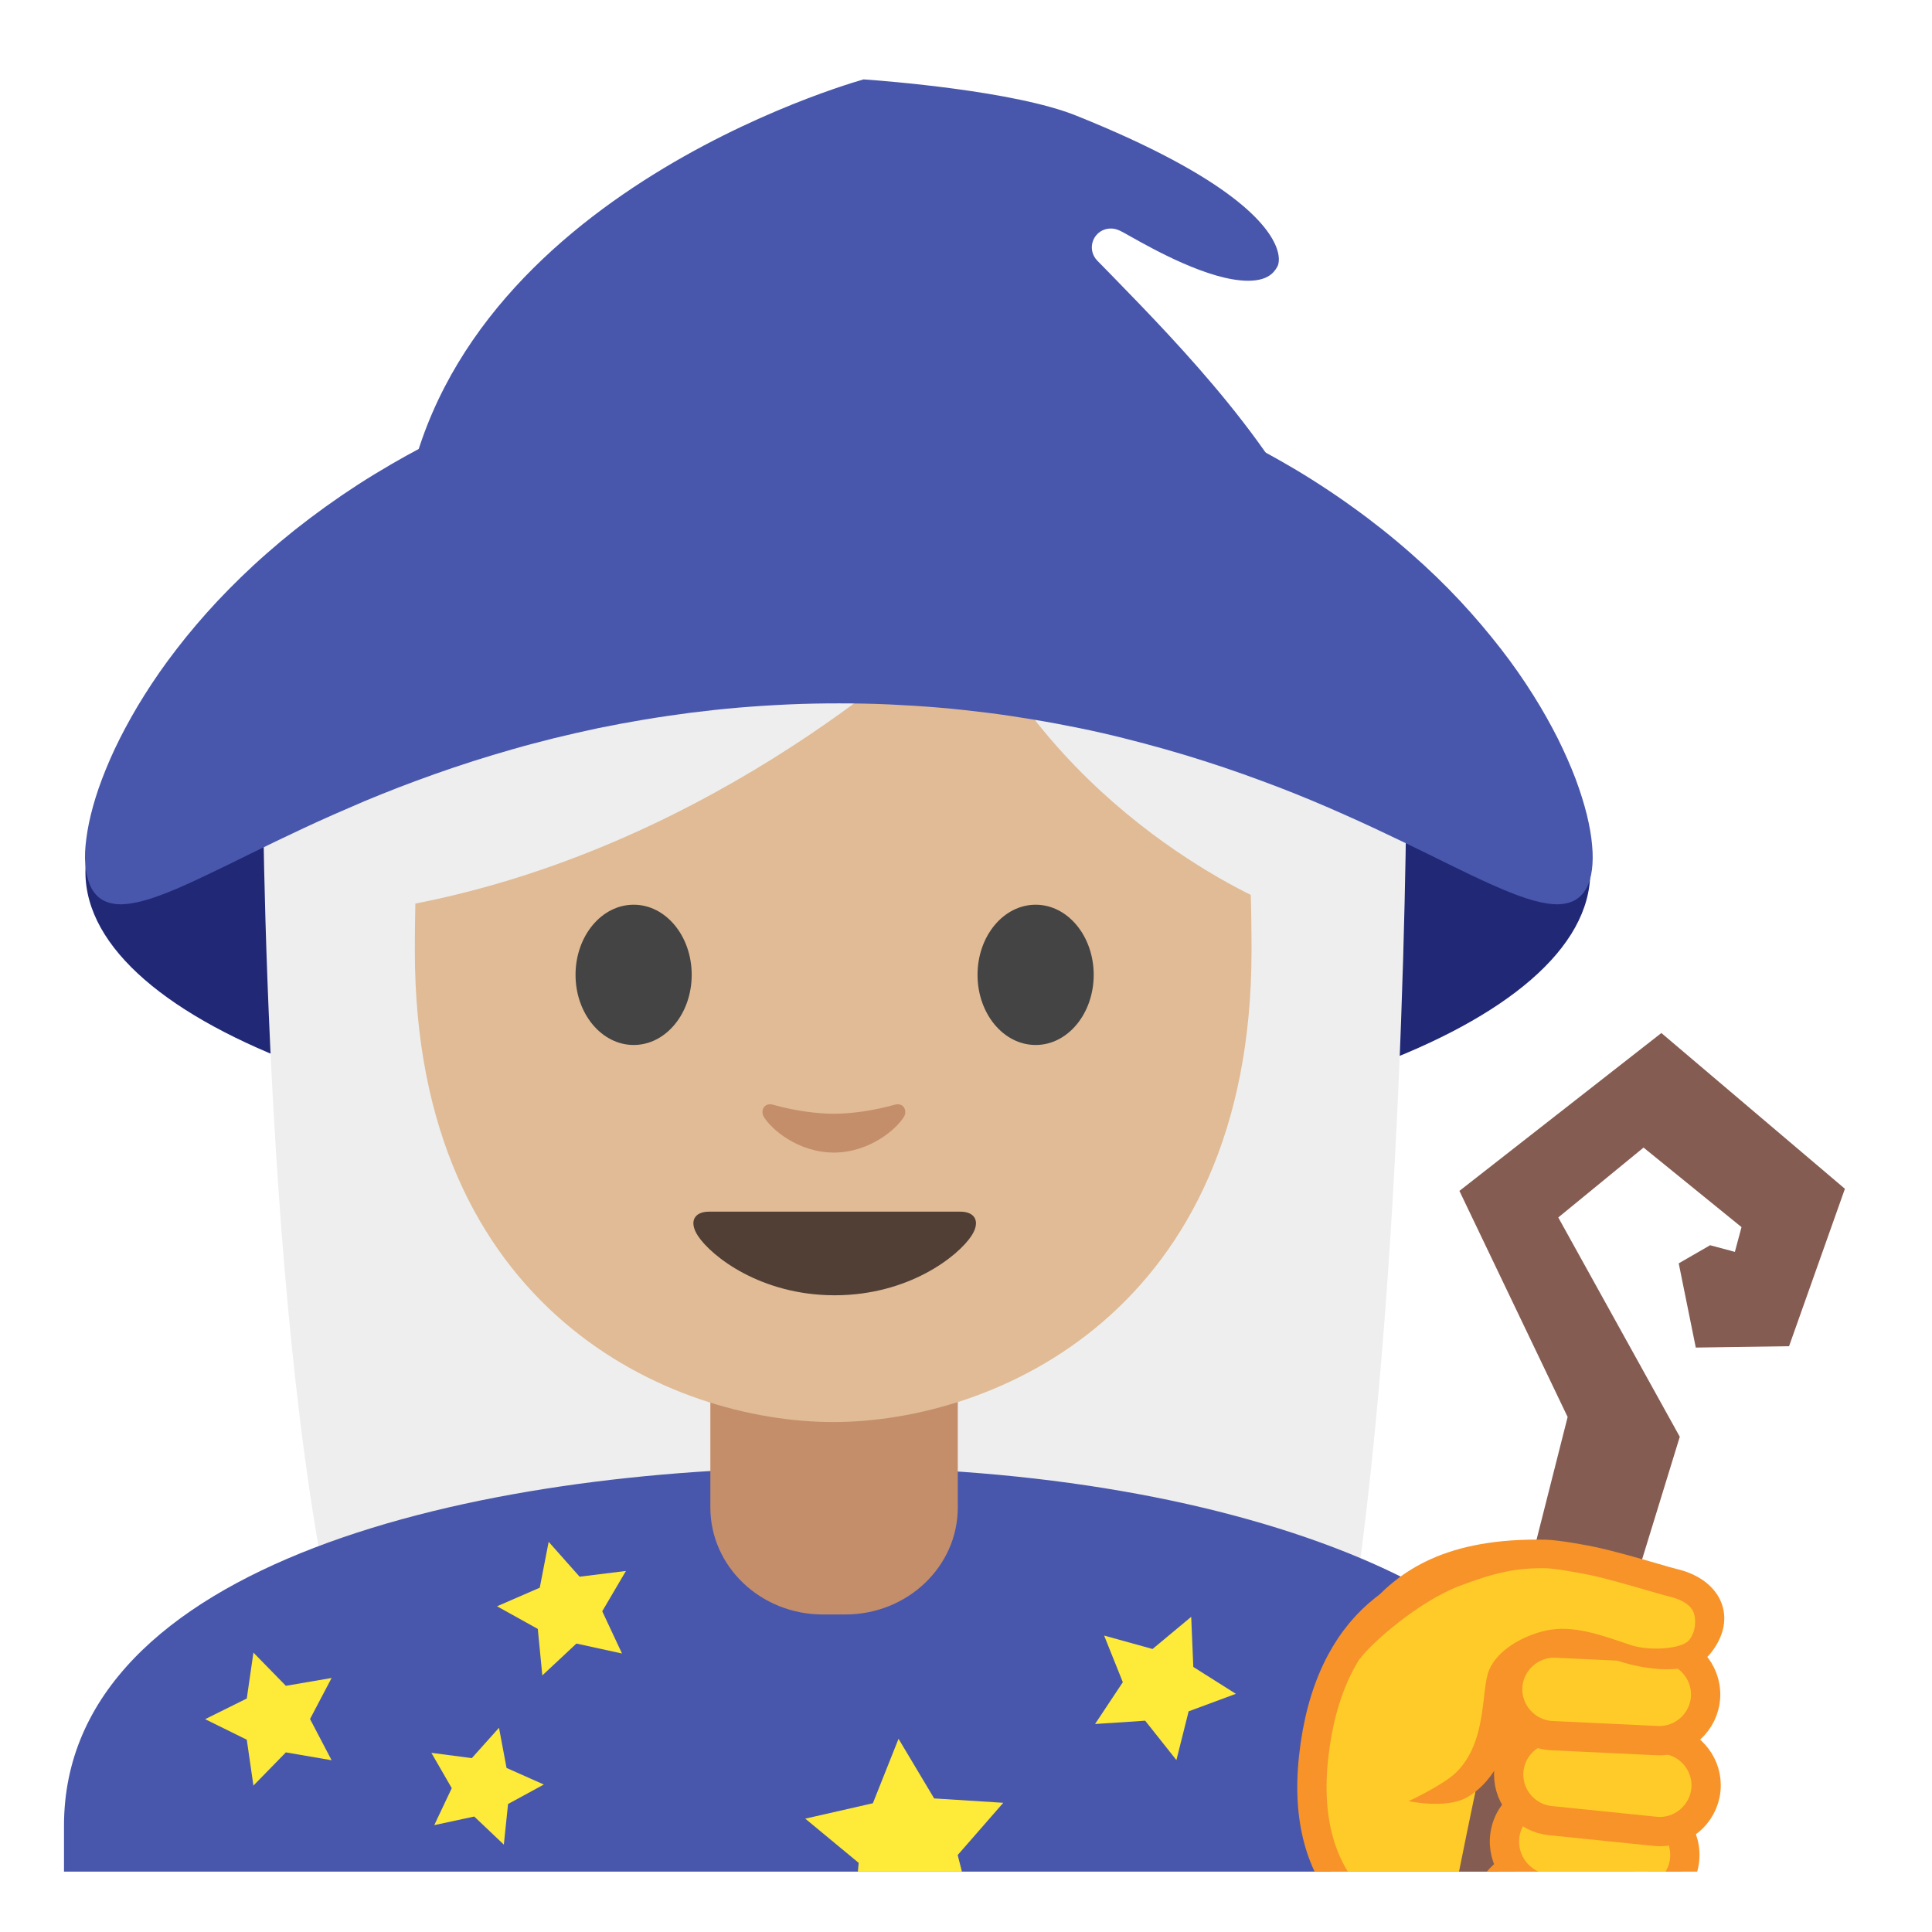
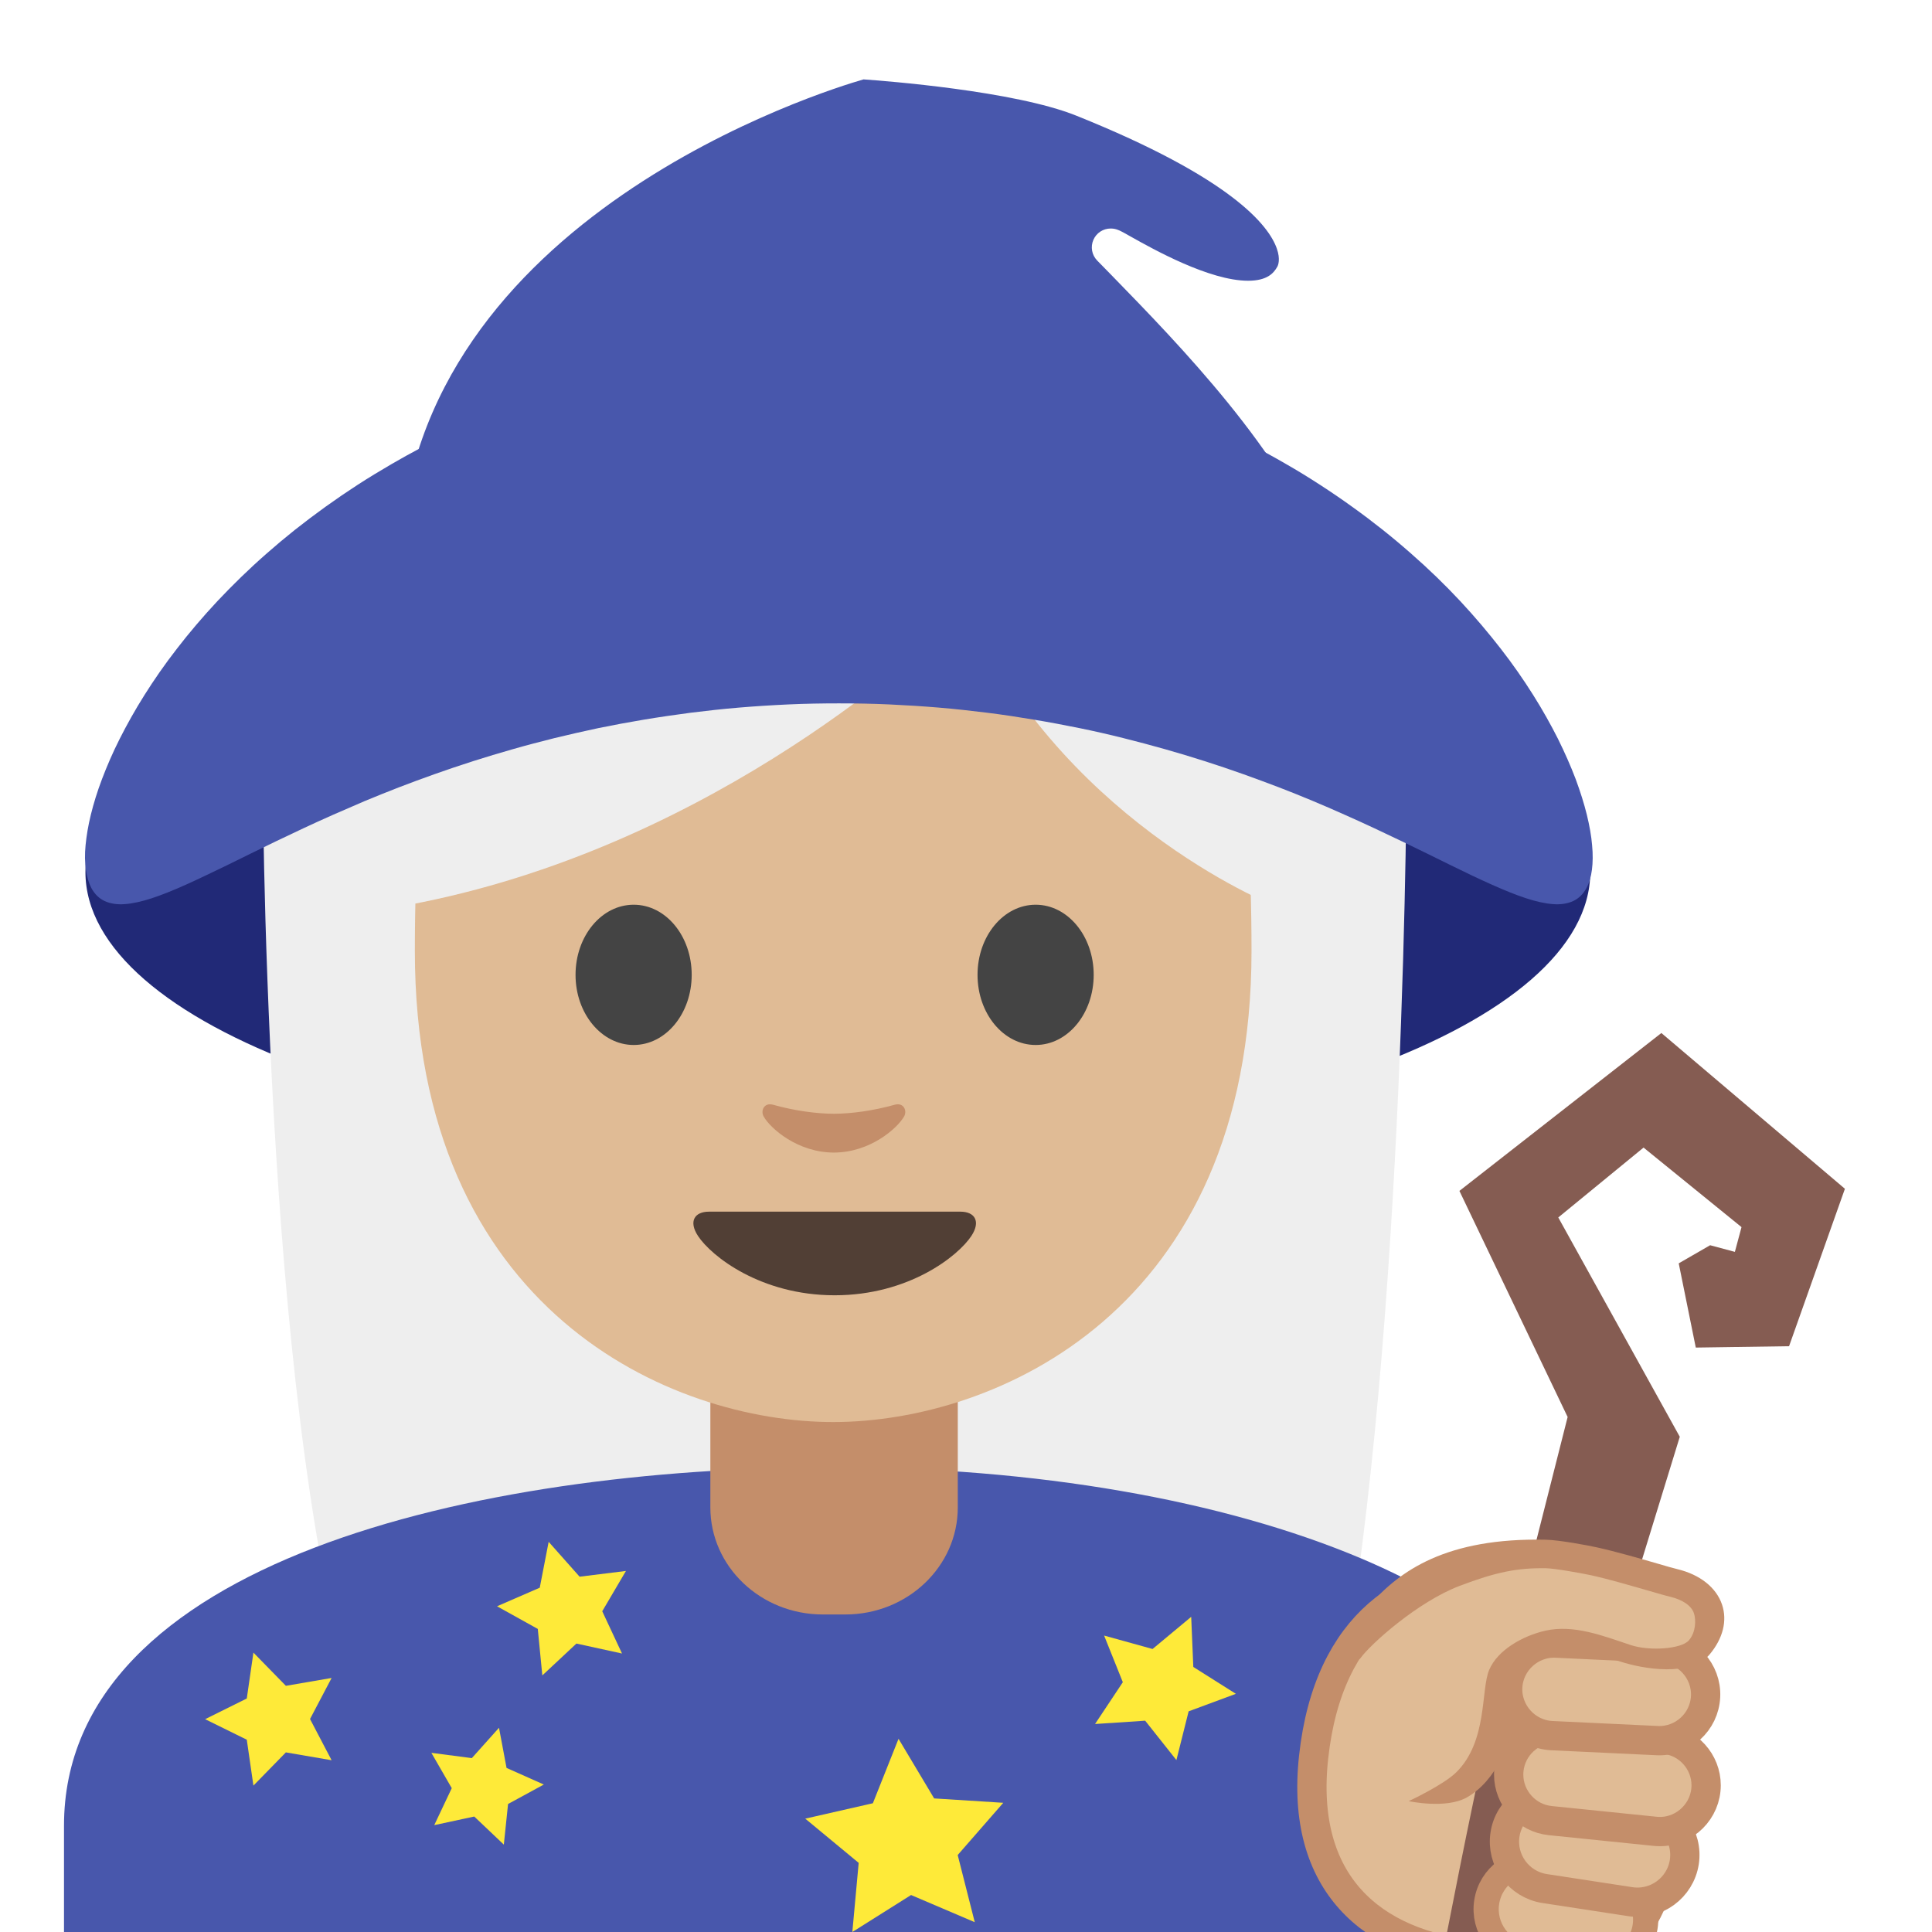
- <svg xmlns="http://www.w3.org/2000/svg" width="100%" height="100%" viewBox="0 0 128 128" version="1.1" xml:space="preserve" style="fill-rule:evenodd;clip-rule:evenodd;stroke-linecap:round;stroke-linejoin:round;stroke-miterlimit:10;">
-   <ellipse cx="55.51" cy="57.77" rx="49.85" ry="18.32" style="fill:rgb(33,41,119);" />
+ <svg xmlns="http://www.w3.org/2000/svg" width="128px" height="128px" version="1.1" xml:space="preserve" style="fill-rule:evenodd;clip-rule:evenodd;stroke-linecap:round;stroke-linejoin:round;stroke-miterlimit:10;">
+   <ellipse cx="55.51" cy="57.77" rx="49.85" ry="18.32" style="fill:#212977;" />
  <g transform="matrix(0.902205,0,0,0.902205,-2.44113,9.994)">
-     <path d="M28.51,113.32C22,90.98 22,45.17 22,45.17L106,44.84C106,44.84 106,86.33 101.12,113.03L28.51,113.32Z" style="fill:rgb(238,238,238);fill-rule:nonzero;" />
+     <path d="M28.51,113.32C22,90.98 22,45.17 22,45.17L106,44.84C106,44.84 106,86.33 101.12,113.03L28.51,113.32Z" style="fill:#eee;fill-rule:nonzero;" />
  </g>
  <g>
-     <clipPath id="_clip1">
-       <rect x="4" y="4" width="120" height="120" />
-     </clipPath>
-     <g clip-path="url(#_clip1)">
-       <path d="M4.24,130.73L4.24,120.96C4.24,103.47 31.58,97.24 55,97.21L55.14,97.21C68.56,97.21 81.03,99.37 90.25,103.28C97.33,106.29 105.76,111.79 105.76,120.95L105.76,130.72L4.24,130.72L4.24,130.73Z" style="fill:rgb(72,87,172);fill-rule:nonzero;" />
+     <g>
+       <path d="M4.24,130.73L4.24,120.96C4.24,103.47 31.58,97.24 55,97.21L55.14,97.21C68.56,97.21 81.03,99.37 90.25,103.28C97.33,106.29 105.76,111.79 105.76,120.95L105.76,130.72L4.24,130.72L4.24,130.73Z" style="fill:#4857ac;fill-rule:nonzero;" />
    </g>
  </g>
-   <clipPath id="_clip2">
-     <rect x="4" y="4" width="120" height="120" />
-   </clipPath>
-   <g clip-path="url(#_clip2)">
-     <path d="M36.35,102.15L38.4,104.46L41.47,104.08L39.9,106.75L41.21,109.55L38.19,108.89L35.93,111L35.63,107.92L32.93,106.42L35.76,105.19L36.35,102.15ZM33.06,114.47L33.56,117.13L36.03,118.23L33.66,119.52L33.38,122.21L31.42,120.35L28.77,120.92L29.93,118.47L28.58,116.13L31.26,116.48L33.06,114.47ZM59.53,115.2L61.89,119.15L66.47,119.44L63.45,122.9L64.58,127.35L60.36,125.55L56.47,128L56.89,123.42L53.35,120.49L57.83,119.47L59.53,115.2Z" style="fill:rgb(254,234,57);fill-rule:nonzero;" />
+   <g>
+     <path d="M36.35,102.15L38.4,104.46L41.47,104.08L39.9,106.75L41.21,109.55L38.19,108.89L35.93,111L35.63,107.92L32.93,106.42L35.76,105.19L36.35,102.15ZM33.06,114.47L33.56,117.13L36.03,118.23L33.66,119.52L33.38,122.21L31.42,120.35L28.77,120.92L29.93,118.47L28.58,116.13L31.26,116.48L33.06,114.47ZM59.53,115.2L61.89,119.15L66.47,119.44L63.45,122.9L64.58,127.35L60.36,125.55L56.47,128L56.89,123.42L53.35,120.49L57.83,119.47L59.53,115.2Z" style="fill:#feea39;fill-rule:nonzero;" />
  </g>
-   <path d="M16.79,109.49L18.94,111.69L21.97,111.17L20.54,113.89L21.97,116.62L18.94,116.1L16.79,118.3L16.35,115.26L13.59,113.9L16.35,112.53L16.79,109.49Z" style="fill:rgb(254,234,57);fill-rule:nonzero;" />
-   <path d="M78.92,107.12L79.06,110.44L81.88,112.22L78.75,113.38L77.94,116.61L75.87,114L72.55,114.22L74.39,111.45L73.15,108.36L76.36,109.25L78.92,107.12Z" style="fill:rgb(254,234,57);fill-rule:nonzero;" />
+   <path d="M16.79,109.49L18.94,111.69L21.97,111.17L20.54,113.89L21.97,116.62L18.94,116.1L16.79,118.3L16.35,115.26L13.59,113.9L16.35,112.53L16.79,109.49Z" style="fill:#feea39;fill-rule:nonzero;" />
+   <path d="M78.92,107.12L79.06,110.44L81.88,112.22L78.75,113.38L77.94,116.61L75.87,114L72.55,114.22L74.39,111.45L73.15,108.36L76.36,109.25L78.92,107.12Z" style="fill:#feea39;fill-rule:nonzero;" />
  <g>
-     <clipPath id="_clip3">
-       <rect x="4" y="4" width="120" height="120" />
-     </clipPath>
-     <g clip-path="url(#_clip3)">
-       <path d="M105.82,129.79L97.82,129.54C90.86,128.83 86.12,124.77 87.03,116.42C89,98.3 108.86,104.24 110.67,110.12C113.37,118.92 108.92,130.1 105.82,129.79Z" style="fill:rgb(255,203,40);fill-rule:nonzero;stroke:rgb(247,147,41);stroke-width:1.94px;" />
-       <path d="M110.07,68.44L122.23,78.76L118.53,89.19L112.35,89.28L111.22,83.7L113.3,82.5L114.94,82.94L115.38,81.3L108.89,76.03L103.24,80.66L111.29,95.19L97.73,139.3L93.8,138.93C93.8,138.93 97.36,119.51 99.28,111.95C100.2,108.34 103.86,93.88 103.86,93.88L96.69,78.9L110.07,68.44Z" style="fill:rgb(133,92,82);fill-rule:nonzero;" />
-       <path d="M98.5,126C98.23,127.7 99.39,129.29 101.09,129.57L105.42,130.26C107.12,130.53 108.71,129.37 108.99,127.67C109.26,125.97 108.1,124.38 106.4,124.1L102.07,123.41C100.37,123.14 98.77,124.3 98.5,126Z" style="fill:rgb(255,203,40);fill-rule:nonzero;stroke:rgb(247,147,41);stroke-width:1.67px;" />
-       <path d="M99.71,121.54C99.45,123.25 100.62,124.85 102.33,125.12L108.01,125.99C109.72,126.25 111.32,125.08 111.59,123.37C111.85,121.66 110.68,120.06 108.97,119.79L103.29,118.92C101.58,118.66 99.97,119.83 99.71,121.54Z" style="fill:rgb(255,203,40);fill-rule:nonzero;stroke:rgb(247,147,41);stroke-width:1.94px;" />
-       <path d="M99.97,117.26C99.959,117.363 99.954,117.467 99.954,117.571C99.954,119.136 101.153,120.462 102.71,120.62L109.66,121.33C109.763,121.34 109.866,121.346 109.97,121.346C111.652,121.346 113.036,119.962 113.036,118.28C113.036,116.715 111.837,115.388 110.28,115.23L103.33,114.52C103.225,114.509 103.12,114.504 103.014,114.504C101.45,114.504 100.125,115.703 99.97,117.26Z" style="fill:rgb(255,203,40);fill-rule:nonzero;stroke:rgb(247,147,41);stroke-width:1.94px;" />
-       <path d="M99.89,111.78C99.812,113.461 101.129,114.909 102.81,114.99L109.79,115.32C111.48,115.4 112.92,114.09 113,112.4C113.078,110.719 111.761,109.271 110.08,109.19L103.1,108.86C101.419,108.782 99.971,110.099 99.89,111.78Z" style="fill:rgb(255,203,40);fill-rule:nonzero;stroke:rgb(247,147,41);stroke-width:1.94px;" />
-       <path d="M110.57,104.92C109.8,104.73 107.12,103.86 105.35,103.47C104.68,103.32 102.9,102.99 102.22,102.98C100.04,102.94 93.1,105.48 91.48,107.08C90.69,107.86 85.73,119.23 95.51,117.45C99.6,116.93 98.52,112 99.87,110.63C100.9,109.58 102.57,108.03 107.51,109.72C108.89,110.19 111.27,110.17 112.14,109.12C113.65,107.29 112.81,105.48 110.57,104.92Z" style="fill:rgb(255,203,40);fill-rule:nonzero;" />
-       <path d="M114.09,106.31C113.71,105.18 112.63,104.32 111.13,103.96C110.87,103.9 110.39,103.76 109.81,103.59C108.64,103.25 107.03,102.79 105.81,102.52C105.19,102.38 103.29,102.03 102.43,102.01C95.8,101.86 92.73,104.09 90.77,106.31C89.48,107.76 89.79,110.34 90.14,109.85C90.83,108.9 93.94,106.12 96.7,105.07C99.12,104.15 100.53,103.87 102.42,103.9C103,103.91 104.68,104.21 105.39,104.36C106.54,104.61 108.11,105.07 109.26,105.4C109.88,105.58 110.39,105.73 110.66,105.79C111.49,105.99 112.07,106.39 112.23,106.89C112.37,107.32 112.36,108.14 111.89,108.68C111.4,109.25 109.28,109.41 108.01,108.98C106.21,108.38 104.27,107.61 102.37,108.04C100.93,108.37 99.23,109.29 98.66,110.64C98.1,111.96 98.57,115.39 96.46,117.44C95.59,118.28 93.33,119.33 93.33,119.33C93.33,119.33 95.8,119.87 97.19,119.08C99.15,117.96 100.09,115.46 100.48,113.44C100.65,112.54 100.62,110.94 100.9,110.68C101.77,109.82 102.78,108.56 107.31,110.07C108.89,110.59 111.99,111.1 113.26,109.62C114.15,108.56 114.45,107.38 114.09,106.31Z" style="fill:rgb(247,147,41);fill-rule:nonzero;" />
+     <g>
+       <path d="M105.82,129.79L97.82,129.54C90.86,128.83 86.12,124.77 87.03,116.42C89,98.3 108.86,104.24 110.67,110.12C113.37,118.92 108.92,130.1 105.82,129.79Z" style="fill:#e0bb95;fill-rule:nonzero;stroke:#c48e6a;stroke-width:1.94px;" />
+       <path d="M110.07,68.44L122.23,78.76L118.53,89.19L112.35,89.28L111.22,83.7L113.3,82.5L114.94,82.94L115.38,81.3L108.89,76.03L103.24,80.66L111.29,95.19L97.73,139.3L93.8,138.93C93.8,138.93 97.36,119.51 99.28,111.95C100.2,108.34 103.86,93.88 103.86,93.88L96.69,78.9L110.07,68.44Z" style="fill:#855c52;fill-rule:nonzero;" />
+       <path d="M98.5,126C98.23,127.7 99.39,129.29 101.09,129.57L105.42,130.26C107.12,130.53 108.71,129.37 108.99,127.67C109.26,125.97 108.1,124.38 106.4,124.1L102.07,123.41C100.37,123.14 98.77,124.3 98.5,126Z" style="fill:#e0bb95;fill-rule:nonzero;stroke:#c48e6a;stroke-width:1.67px;" />
+       <path d="M99.71,121.54C99.45,123.25 100.62,124.85 102.33,125.12L108.01,125.99C109.72,126.25 111.32,125.08 111.59,123.37C111.85,121.66 110.68,120.06 108.97,119.79L103.29,118.92C101.58,118.66 99.97,119.83 99.71,121.54Z" style="fill:#e0bb95;fill-rule:nonzero;stroke:#c48e6a;stroke-width:1.94px;" />
+       <path d="M99.97,117.26C99.959,117.363 99.954,117.467 99.954,117.571C99.954,119.136 101.153,120.462 102.71,120.62L109.66,121.33C109.763,121.34 109.866,121.346 109.97,121.346C111.652,121.346 113.036,119.962 113.036,118.28C113.036,116.715 111.837,115.388 110.28,115.23L103.33,114.52C103.225,114.509 103.12,114.504 103.014,114.504C101.45,114.504 100.125,115.703 99.97,117.26Z" style="fill:#e0bb95;fill-rule:nonzero;stroke:#c48e6a;stroke-width:1.94px;" />
+       <path d="M99.89,111.78C99.812,113.461 101.129,114.909 102.81,114.99L109.79,115.32C111.48,115.4 112.92,114.09 113,112.4C113.078,110.719 111.761,109.271 110.08,109.19L103.1,108.86C101.419,108.782 99.971,110.099 99.89,111.78Z" style="fill:#e0bb95;fill-rule:nonzero;stroke:#c48e6a;stroke-width:1.94px;" />
+       <path d="M110.57,104.92C109.8,104.73 107.12,103.86 105.35,103.47C104.68,103.32 102.9,102.99 102.22,102.98C100.04,102.94 93.1,105.48 91.48,107.08C90.69,107.86 85.73,119.23 95.51,117.45C99.6,116.93 98.52,112 99.87,110.63C100.9,109.58 102.57,108.03 107.51,109.72C108.89,110.19 111.27,110.17 112.14,109.12C113.65,107.29 112.81,105.48 110.57,104.92Z" style="fill:#e0bb95;fill-rule:nonzero;" />
+       <path d="M114.09,106.31C113.71,105.18 112.63,104.32 111.13,103.96C110.87,103.9 110.39,103.76 109.81,103.59C108.64,103.25 107.03,102.79 105.81,102.52C105.19,102.38 103.29,102.03 102.43,102.01C95.8,101.86 92.73,104.09 90.77,106.31C89.48,107.76 89.79,110.34 90.14,109.85C90.83,108.9 93.94,106.12 96.7,105.07C99.12,104.15 100.53,103.87 102.42,103.9C103,103.91 104.68,104.21 105.39,104.36C106.54,104.61 108.11,105.07 109.26,105.4C109.88,105.58 110.39,105.73 110.66,105.79C111.49,105.99 112.07,106.39 112.23,106.89C112.37,107.32 112.36,108.14 111.89,108.68C111.4,109.25 109.28,109.41 108.01,108.98C106.21,108.38 104.27,107.61 102.37,108.04C100.93,108.37 99.23,109.29 98.66,110.64C98.1,111.96 98.57,115.39 96.46,117.44C95.59,118.28 93.33,119.33 93.33,119.33C93.33,119.33 95.8,119.87 97.19,119.08C99.15,117.96 100.09,115.46 100.48,113.44C100.65,112.54 100.62,110.94 100.9,110.68C101.77,109.82 102.78,108.56 107.31,110.07C108.89,110.59 111.99,111.1 113.26,109.62C114.15,108.56 114.45,107.38 114.09,106.31Z" style="fill:#c48e6a;fill-rule:nonzero;" />
    </g>
  </g>
  <g transform="matrix(0.902205,0,0,0.902205,-2.44113,9.994)">
-     <path d="M64,22.6C87.18,22.6 106,24.099 106,45.9C106,67.701 87.18,85.4 64,85.4C40.82,85.4 22,67.701 22,45.9C22,24.099 40.82,22.6 64,22.6Z" style="fill:rgb(238,238,238);" />
+     <path d="M64,22.6C87.18,22.6 106,24.099 106,45.9C106,67.701 87.18,85.4 64,85.4C40.82,85.4 22,67.701 22,45.9C22,24.099 40.82,22.6 64,22.6Z" style="fill:#eee;" />
  </g>
  <g transform="matrix(0.902205,0,0,0.902205,-2.44113,9.994)">
    <path d="M73.04,90.03L54.87,90.03L54.87,99.62C54.87,103.96 58.57,107.48 63.13,107.48L64.78,107.48C69.34,107.48 73.04,103.96 73.04,99.62L73.04,90.03Z" style="fill:#c48e6a;fill-rule:nonzero;" />
  </g>
  <g transform="matrix(0.902205,0,0,0.902205,-2.44113,9.994)">
    <path d="M63.89,13.36C39.54,13.36 33.17,32.23 33.17,58.75C33.17,85.26 52.06,93.35 63.89,93.35C75.72,93.35 94.61,85.26 94.61,58.75C94.61,32.23 88.24,13.36 63.89,13.36Z" style="fill:#e0bb95;fill-rule:nonzero;" />
  </g>
  <g transform="matrix(0.902205,0,0,0.902205,-2.44113,9.994)">
-     <path d="M73.23,77.9L54.77,77.9C53.71,77.9 53.26,78.61 53.96,79.68C54.94,81.17 58.57,84.04 64,84.04C69.43,84.04 73.06,81.17 74.04,79.68C74.74,78.61 74.29,77.9 73.23,77.9Z" style="fill:rgb(81,63,53);fill-rule:nonzero;" />
+     <path d="M73.23,77.9L54.77,77.9C53.71,77.9 53.26,78.61 53.96,79.68C54.94,81.17 58.57,84.04 64,84.04C69.43,84.04 73.06,81.17 74.04,79.68C74.74,78.61 74.29,77.9 73.23,77.9Z" style="fill:#513f35;fill-rule:nonzero;" />
  </g>
  <g transform="matrix(0.902205,0,0,0.902205,-2.44113,9.994)">
-     <path d="M53.5,60.51C53.5,63.35 51.6,65.66 49.24,65.66C46.89,65.66 44.97,63.36 44.97,60.51C44.97,57.66 46.88,55.36 49.24,55.36C51.6,55.36 53.5,57.66 53.5,60.51M74.49,60.51C74.49,63.35 76.39,65.66 78.76,65.66C81.11,65.66 83.02,63.36 83.02,60.51C83.02,57.66 81.11,55.36 78.76,55.36C76.4,55.36 74.49,57.66 74.49,60.51" style="fill:rgb(68,68,68);fill-rule:nonzero;" />
+     <path d="M53.5,60.51C53.5,63.35 51.6,65.66 49.24,65.66C46.89,65.66 44.97,63.36 44.97,60.51C44.97,57.66 46.88,55.36 49.24,55.36C51.6,55.36 53.5,57.66 53.5,60.51M74.49,60.51C74.49,63.35 76.39,65.66 78.76,65.66C81.11,65.66 83.02,63.36 83.02,60.51C83.02,57.66 81.11,55.36 78.76,55.36C76.4,55.36 74.49,57.66 74.49,60.51" style="fill:#444;fill-rule:nonzero;" />
  </g>
  <g transform="matrix(0.902205,0,0,0.902205,-2.44113,9.994)">
    <path d="M68.4,70.05C66.83,70.49 65.2,70.71 63.94,70.71C62.68,70.71 61.05,70.49 59.48,70.05C58.81,69.86 58.54,70.5 58.79,70.92C59.29,71.8 61.29,73.56 63.94,73.56C66.59,73.56 68.59,71.79 69.09,70.92C69.34,70.5 69.08,69.86 68.4,70.05Z" style="fill:#c48e6a;fill-rule:nonzero;" />
  </g>
  <g transform="matrix(0.902205,0,0,0.902205,-2.44113,9.994)">
-     <path d="M73.07,34.21C69.84,37.32 53.78,51.79 31.65,55.56L31.65,25.9C31.65,25.9 41.2,6.95 64.12,6.95C87.04,6.95 96.6,26.38 96.6,26.38L96.6,55.57C96.6,55.57 81.58,49.81 74.04,34.4C73.942,34.183 73.725,34.043 73.488,34.043C73.332,34.043 73.183,34.103 73.07,34.21Z" style="fill:rgb(238,238,238);fill-rule:nonzero;" />
+     <path d="M73.07,34.21C69.84,37.32 53.78,51.79 31.65,55.56L31.65,25.9C31.65,25.9 41.2,6.95 64.12,6.95C87.04,6.95 96.6,26.38 96.6,26.38L96.6,55.57C96.6,55.57 81.58,49.81 74.04,34.4C73.942,34.183 73.725,34.043 73.488,34.043C73.332,34.043 73.183,34.103 73.07,34.21Z" style="fill:#eee;fill-rule:nonzero;" />
  </g>
  <g>
-     <path d="M87.78,37.07C67.66,37.01 33.34,36.9 26.48,36.85C27.44,14.36 54.67,5.99 57.21,5.26C58.65,5.36 67.22,6.02 71.3,7.66C81.62,11.8 84.06,14.95 84.59,16.46C84.85,17.19 84.67,17.59 84.63,17.66C84.39,18.1 83.95,18.6 82.69,18.6C80.12,18.6 76.37,16.49 74.96,15.7C74.17,15.25 73.98,15.15 73.61,15.14L73.58,15.14C73.09,15.14 72.64,15.43 72.44,15.89C72.24,16.35 72.33,16.89 72.69,17.26L73.62,18.21C78.2,22.91 84.98,29.88 87.78,37.07Z" style="fill:rgb(72,87,172);fill-rule:nonzero;" />
+     <path d="M87.78,37.07C67.66,37.01 33.34,36.9 26.48,36.85C27.44,14.36 54.67,5.99 57.21,5.26C58.65,5.36 67.22,6.02 71.3,7.66C81.62,11.8 84.06,14.95 84.59,16.46C84.85,17.19 84.67,17.59 84.63,17.66C84.39,18.1 83.95,18.6 82.69,18.6C80.12,18.6 76.37,16.49 74.96,15.7C74.17,15.25 73.98,15.15 73.61,15.14L73.58,15.14C73.09,15.14 72.64,15.43 72.44,15.89C72.24,16.35 72.33,16.89 72.69,17.26L73.62,18.21C78.2,22.91 84.98,29.88 87.78,37.07Z" style="fill:#4857ac;fill-rule:nonzero;" />
  </g>
-   <path d="M105.48,55.99C105.43,55.38 105.31,54.71 105.13,53.97C104.95,53.24 104.7,52.45 104.39,51.61C104.07,50.77 103.68,49.88 103.22,48.95C102.75,48.02 102.21,47.05 101.58,46.05C100.95,45.05 100.24,44.02 99.43,42.98C98.62,41.94 97.73,40.88 96.74,39.82C95.75,38.76 94.66,37.7 93.47,36.66C92.239,35.576 90.954,34.555 89.62,33.6C88.93,33.1 88.21,32.61 87.47,32.13C86.73,31.65 85.97,31.18 85.18,30.73C84.39,30.27 83.58,29.83 82.74,29.4C81.91,28.97 81.05,28.56 80.17,28.16C79.29,27.76 78.39,27.38 77.46,27.02C76.54,26.66 75.59,26.32 74.63,26C73.67,25.68 72.68,25.38 71.68,25.11C70.68,24.83 69.66,24.58 68.62,24.36C67.58,24.14 66.53,23.93 65.47,23.76C64.4,23.59 63.33,23.44 62.24,23.32C61.15,23.2 60.05,23.11 58.93,23.05C55.585,22.87 52.231,22.96 48.9,23.32C47.8,23.44 46.73,23.59 45.67,23.76C44.61,23.93 43.55,24.14 42.52,24.36C41.48,24.59 40.47,24.84 39.46,25.11C38.46,25.39 37.48,25.68 36.51,26C35.55,26.32 34.6,26.66 33.68,27.02C31.019,28.057 28.441,29.297 25.97,30.73C25.18,31.19 24.42,31.65 23.68,32.13C22.251,33.058 20.866,34.053 19.53,35.11C18.89,35.62 18.27,36.14 17.68,36.66C16.49,37.7 15.41,38.76 14.41,39.82C13.42,40.88 12.52,41.94 11.72,42.98C10.91,44.02 10.2,45.05 9.57,46.05C8.94,47.05 8.4,48.02 7.93,48.95C7.46,49.88 7.08,50.77 6.76,51.61C6.44,52.45 6.2,53.24 6.02,53.97C5.84,54.7 5.73,55.38 5.67,55.99C5.61,56.6 5.62,57.14 5.69,57.62C5.76,58.1 5.88,58.5 6.05,58.83C6.27,59.24 6.57,59.53 6.94,59.7C7.31,59.87 7.76,59.94 8.28,59.9C8.8,59.86 9.39,59.73 10.06,59.51C10.73,59.29 11.47,58.99 12.3,58.62C13.13,58.25 14.03,57.81 15.03,57.33C16.02,56.84 17.1,56.31 18.28,55.74C19.45,55.18 20.71,54.58 22.07,53.98C22.75,53.68 23.45,53.38 24.17,53.07C24.89,52.77 25.64,52.47 26.41,52.17C27.18,51.87 27.98,51.58 28.79,51.29C30.495,50.684 32.219,50.134 33.96,49.64C34.86,49.38 35.79,49.14 36.74,48.9C37.69,48.67 38.65,48.45 39.64,48.24C40.62,48.04 41.63,47.85 42.65,47.68C43.67,47.51 44.71,47.36 45.76,47.22C46.81,47.09 47.88,46.97 48.96,46.88C50.04,46.79 51.13,46.72 52.24,46.67C53.34,46.62 54.46,46.6 55.58,46.6C56.7,46.6 57.82,46.62 58.92,46.67C60.02,46.72 61.12,46.79 62.2,46.88C63.28,46.97 64.35,47.09 65.4,47.22C66.45,47.35 67.49,47.51 68.51,47.68C69.53,47.85 70.53,48.04 71.52,48.24C72.5,48.44 73.47,48.66 74.42,48.9C75.37,49.14 76.29,49.38 77.2,49.64C78.941,50.134 80.665,50.684 82.37,51.29C83.19,51.58 83.98,51.88 84.75,52.17C86.213,52.734 87.66,53.338 89.09,53.98C90.45,54.58 91.71,55.18 92.88,55.74C94.05,56.3 95.13,56.84 96.13,57.33C97.12,57.82 98.03,58.25 98.86,58.62C99.69,58.99 100.43,59.29 101.1,59.51C101.77,59.73 102.36,59.86 102.88,59.9C103.4,59.94 103.85,59.87 104.22,59.7C104.59,59.53 104.89,59.24 105.11,58.83C105.29,58.5 105.41,58.09 105.47,57.62C105.53,57.15 105.54,56.6 105.48,55.99Z" style="fill:rgb(72,87,172);fill-rule:nonzero;" />
+   <path d="M105.48,55.99C105.43,55.38 105.31,54.71 105.13,53.97C104.95,53.24 104.7,52.45 104.39,51.61C104.07,50.77 103.68,49.88 103.22,48.95C102.75,48.02 102.21,47.05 101.58,46.05C100.95,45.05 100.24,44.02 99.43,42.98C98.62,41.94 97.73,40.88 96.74,39.82C95.75,38.76 94.66,37.7 93.47,36.66C92.239,35.576 90.954,34.555 89.62,33.6C88.93,33.1 88.21,32.61 87.47,32.13C86.73,31.65 85.97,31.18 85.18,30.73C84.39,30.27 83.58,29.83 82.74,29.4C81.91,28.97 81.05,28.56 80.17,28.16C79.29,27.76 78.39,27.38 77.46,27.02C76.54,26.66 75.59,26.32 74.63,26C73.67,25.68 72.68,25.38 71.68,25.11C70.68,24.83 69.66,24.58 68.62,24.36C67.58,24.14 66.53,23.93 65.47,23.76C64.4,23.59 63.33,23.44 62.24,23.32C61.15,23.2 60.05,23.11 58.93,23.05C55.585,22.87 52.231,22.96 48.9,23.32C47.8,23.44 46.73,23.59 45.67,23.76C44.61,23.93 43.55,24.14 42.52,24.36C41.48,24.59 40.47,24.84 39.46,25.11C38.46,25.39 37.48,25.68 36.51,26C35.55,26.32 34.6,26.66 33.68,27.02C31.019,28.057 28.441,29.297 25.97,30.73C25.18,31.19 24.42,31.65 23.68,32.13C22.251,33.058 20.866,34.053 19.53,35.11C18.89,35.62 18.27,36.14 17.68,36.66C16.49,37.7 15.41,38.76 14.41,39.82C13.42,40.88 12.52,41.94 11.72,42.98C10.91,44.02 10.2,45.05 9.57,46.05C8.94,47.05 8.4,48.02 7.93,48.95C7.46,49.88 7.08,50.77 6.76,51.61C6.44,52.45 6.2,53.24 6.02,53.97C5.84,54.7 5.73,55.38 5.67,55.99C5.61,56.6 5.62,57.14 5.69,57.62C5.76,58.1 5.88,58.5 6.05,58.83C6.27,59.24 6.57,59.53 6.94,59.7C7.31,59.87 7.76,59.94 8.28,59.9C8.8,59.86 9.39,59.73 10.06,59.51C10.73,59.29 11.47,58.99 12.3,58.62C13.13,58.25 14.03,57.81 15.03,57.33C16.02,56.84 17.1,56.31 18.28,55.74C19.45,55.18 20.71,54.58 22.07,53.98C22.75,53.68 23.45,53.38 24.17,53.07C24.89,52.77 25.64,52.47 26.41,52.17C27.18,51.87 27.98,51.58 28.79,51.29C30.495,50.684 32.219,50.134 33.96,49.64C34.86,49.38 35.79,49.14 36.74,48.9C37.69,48.67 38.65,48.45 39.64,48.24C40.62,48.04 41.63,47.85 42.65,47.68C43.67,47.51 44.71,47.36 45.76,47.22C46.81,47.09 47.88,46.97 48.96,46.88C50.04,46.79 51.13,46.72 52.24,46.67C53.34,46.62 54.46,46.6 55.58,46.6C56.7,46.6 57.82,46.62 58.92,46.67C60.02,46.72 61.12,46.79 62.2,46.88C63.28,46.97 64.35,47.09 65.4,47.22C66.45,47.35 67.49,47.51 68.51,47.68C69.53,47.85 70.53,48.04 71.52,48.24C72.5,48.44 73.47,48.66 74.42,48.9C75.37,49.14 76.29,49.38 77.2,49.64C78.941,50.134 80.665,50.684 82.37,51.29C83.19,51.58 83.98,51.88 84.75,52.17C86.213,52.734 87.66,53.338 89.09,53.98C90.45,54.58 91.71,55.18 92.88,55.74C94.05,56.3 95.13,56.84 96.13,57.33C97.12,57.82 98.03,58.25 98.86,58.62C99.69,58.99 100.43,59.29 101.1,59.51C101.77,59.73 102.36,59.86 102.88,59.9C103.4,59.94 103.85,59.87 104.22,59.7C104.59,59.53 104.89,59.24 105.11,58.83C105.29,58.5 105.41,58.09 105.47,57.62C105.53,57.15 105.54,56.6 105.48,55.99Z" style="fill:#4857ac;fill-rule:nonzero;" />
</svg>
